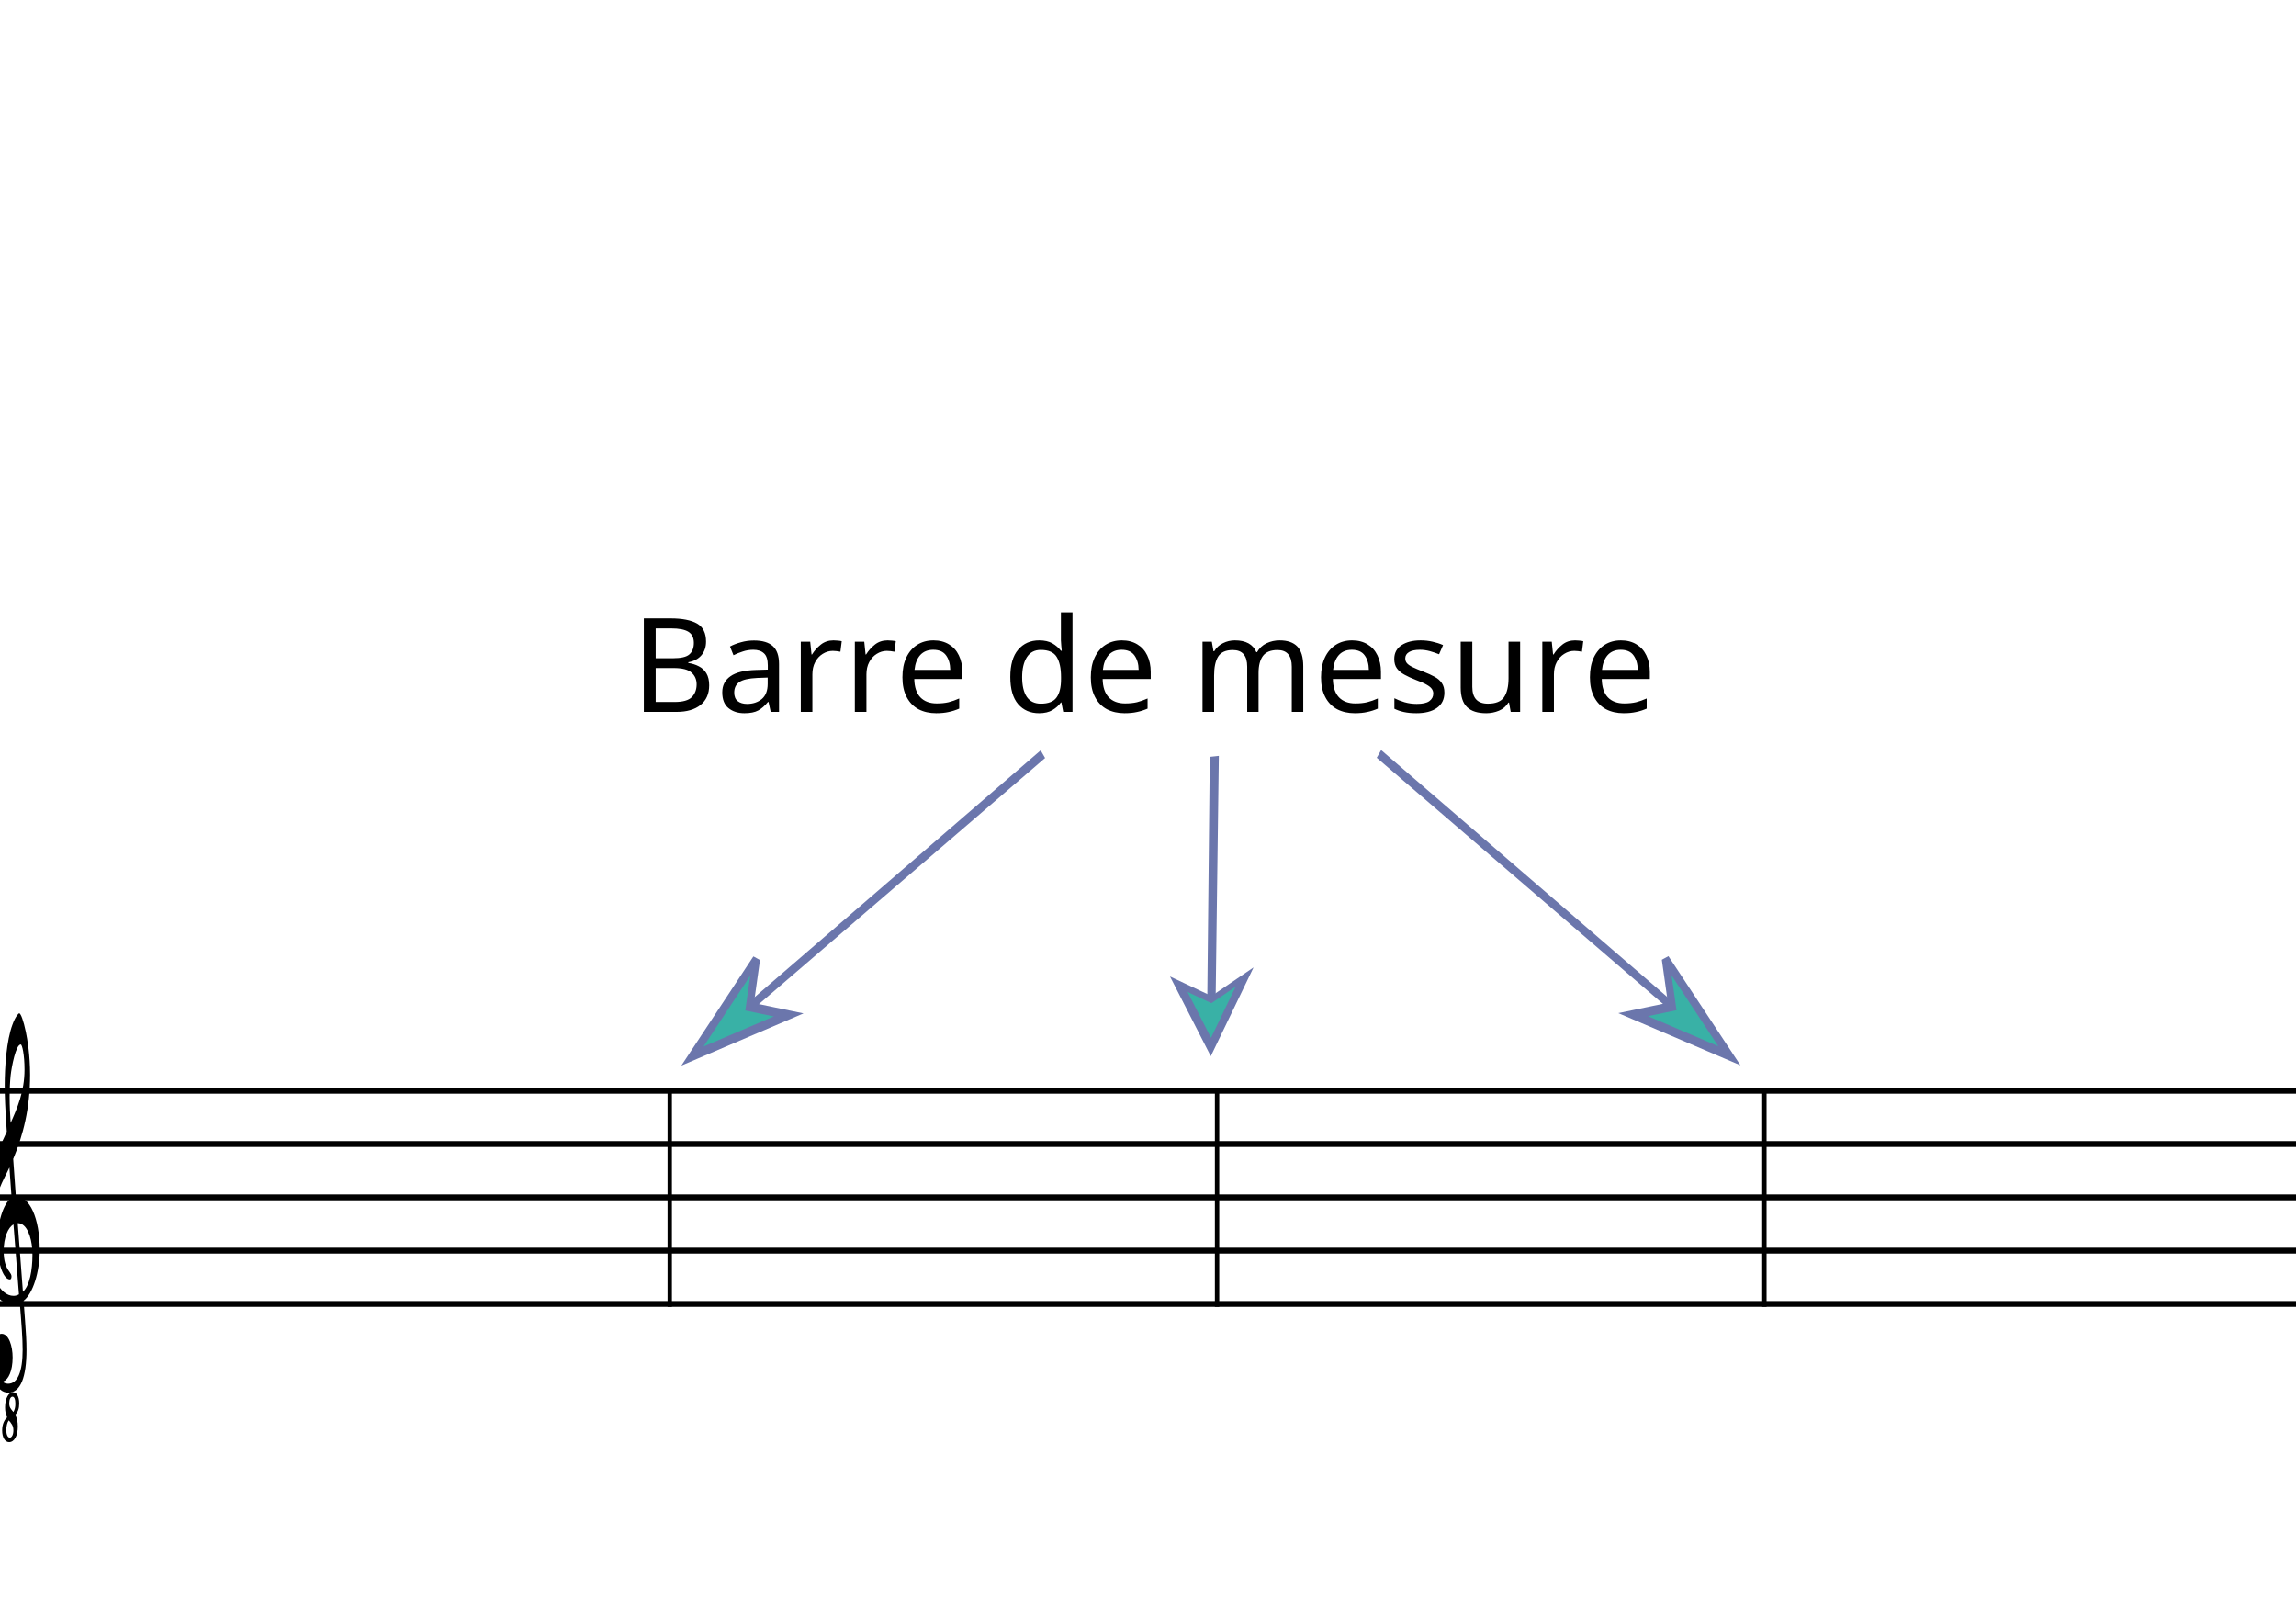
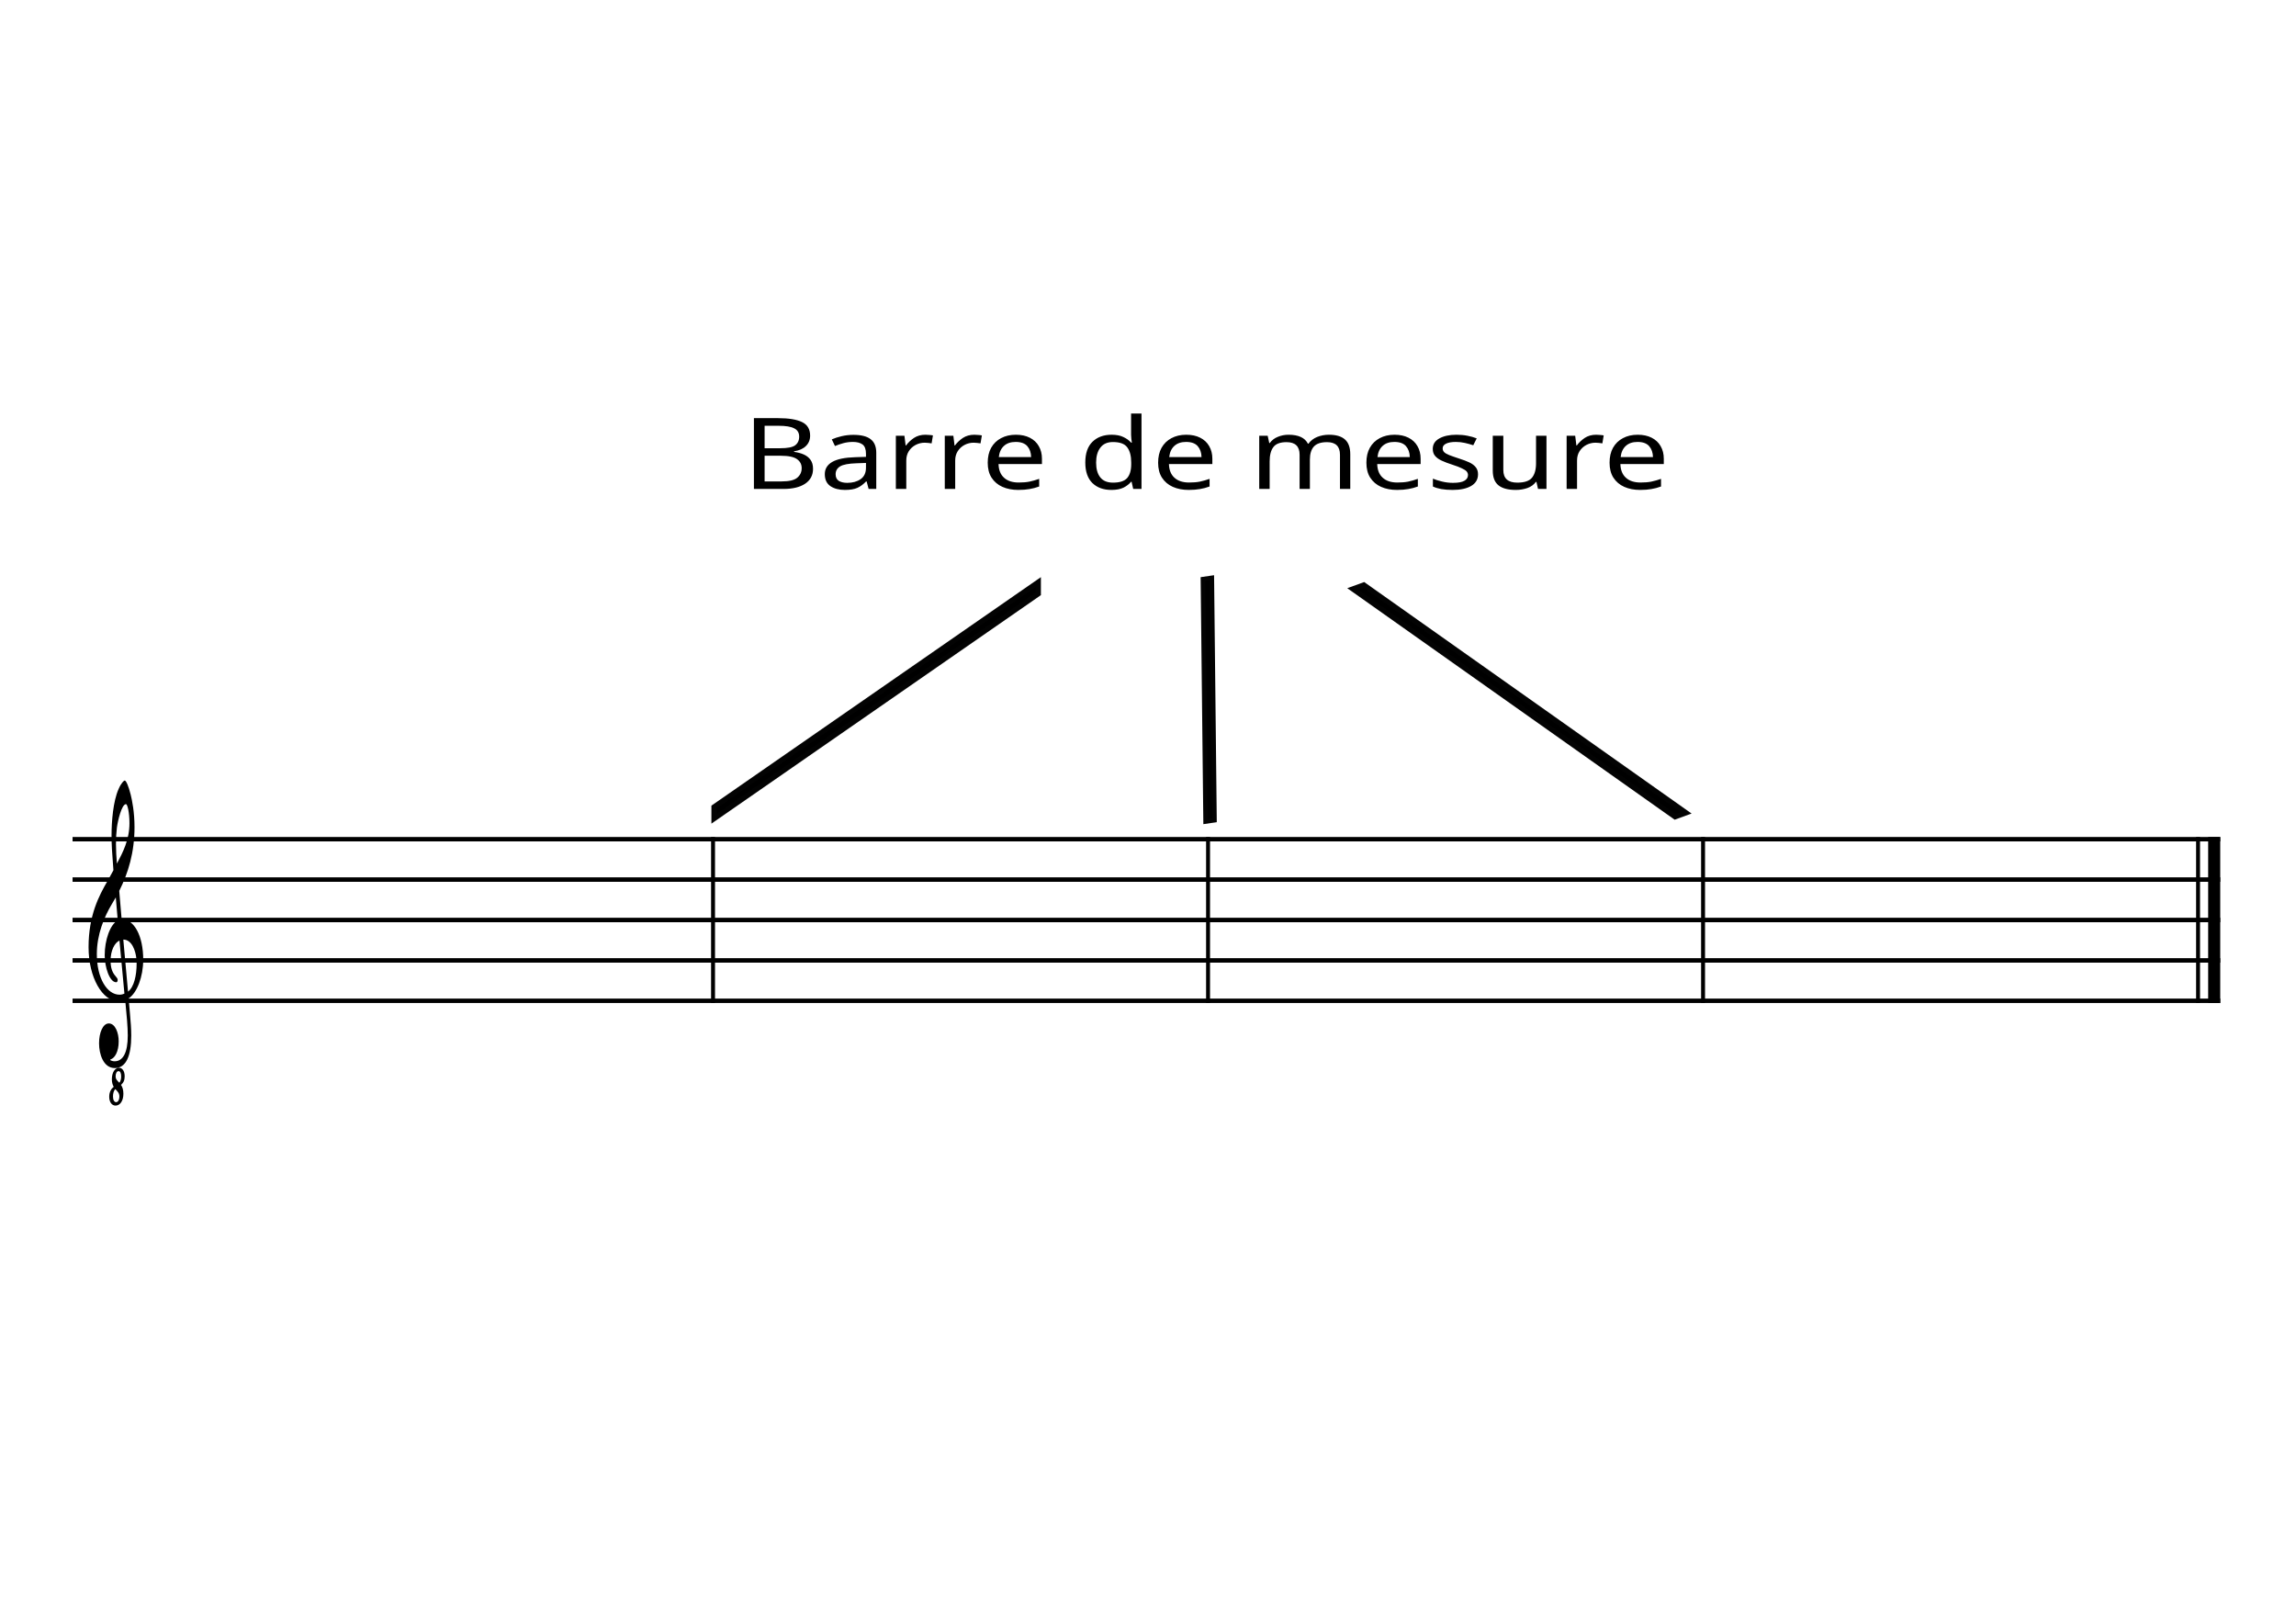
- <svg xmlns="http://www.w3.org/2000/svg" xmlns:ns1="http://www.openswatchbook.org/uri/2009/osb" width="297mm" height="210mm" viewBox="0 0 297 210" version="1.1" id="svg152">
+ <svg xmlns="http://www.w3.org/2000/svg" width="297mm" height="210mm" viewBox="0 0 297 210" version="1.1" id="svg152">
  <defs id="defs146">
    <marker orient="auto" refY="0.0" refX="0.0" id="marker11645" style="overflow:visible">
      <path id="path11643" d="M 5.77,0.0 L -2.88,5.0 L -2.88,-5.0 L 5.77,0.0 z " style="fill-rule:evenodd;stroke:#6b76ac;stroke-width:1pt;stroke-opacity:1;fill:#39b1a6;fill-opacity:1" transform="scale(-0.8)" />
    </marker>
    <marker orient="auto" refY="0.0" refX="0.0" id="SquareS" style="overflow:visible">
      <path id="path8735" d="M -5.0,-5.0 L -5.0,5.0 L 5.0,5.0 L 5.0,-5.0 L -5.0,-5.0 z " style="fill-rule:evenodd;stroke:#6b76ac;stroke-width:1pt;stroke-opacity:1;fill:#39b1a6;fill-opacity:1" transform="scale(0.2)" />
    </marker>
    <marker orient="auto" refY="0.0" refX="0.0" id="DiamondS" style="overflow:visible">
      <path id="path8744" d="M 0,-7.071 L -7.071,0 L 0,7.071 L 7.071,0 L 0,-7.071 z " style="fill-rule:evenodd;stroke:#6b76ac;stroke-width:1pt;stroke-opacity:1;fill:#39b1a6;fill-opacity:1" transform="scale(0.2)" />
    </marker>
    <marker orient="auto" refY="0.0" refX="0.0" id="TriangleInL" style="overflow:visible">
      <path id="path8792" d="M 5.77,0.0 L -2.88,5.0 L -2.88,-5.0 L 5.77,0.0 z " style="fill-rule:evenodd;stroke:#6b76ac;stroke-width:1pt;stroke-opacity:1;fill:#39b1a6;fill-opacity:1" transform="scale(-0.8)" />
    </marker>
    <marker orient="auto" refY="0.0" refX="0.0" id="marker11311" style="overflow:visible">
      <path id="path11309" d="M 0.0,0.0 L 5.0,-5.0 L -12.5,0.0 L 5.0,5.0 L 0.0,0.0 z " style="fill-rule:evenodd;stroke:#6b76ac;stroke-width:1pt;stroke-opacity:1;fill:#39b1a6;fill-opacity:1" transform="scale(0.4) translate(10,0)" />
    </marker>
    <marker orient="auto" refY="0.0" refX="0.0" id="marker11241" style="overflow:visible">
      <path id="path11239" d="M 0.0,0.0 L 5.0,-5.0 L -12.5,0.0 L 5.0,5.0 L 0.0,0.0 z " style="fill-rule:evenodd;stroke:#6b76ac;stroke-width:1pt;stroke-opacity:1;fill:#39b1a6;fill-opacity:1" transform="scale(0.4) translate(10,0)" />
    </marker>
    <marker orient="auto" refY="0.0" refX="0.0" id="marker11177" style="overflow:visible">
      <path id="path11175" d="M 0.0,0.0 L 5.0,-5.0 L -12.5,0.0 L 5.0,5.0 L 0.0,0.0 z " style="fill-rule:evenodd;stroke:#6b76ac;stroke-width:1pt;stroke-opacity:1;fill:#39b1a6;fill-opacity:1" transform="scale(0.8) translate(12.5,0)" />
    </marker>
-     <linearGradient id="linearGradient10758" ns1:paint="solid">
+     <linearGradient id="linearGradient10758">
      <stop style="stop-color:#000000;stop-opacity:1;" offset="0" id="stop10756" />
    </linearGradient>
-     <linearGradient id="linearGradient10712" ns1:paint="solid">
+     <linearGradient id="linearGradient10712">
      <stop style="stop-color:#000000;stop-opacity:1;" offset="0" id="stop10710" />
    </linearGradient>
-     <linearGradient id="linearGradient10642" ns1:paint="solid">
+     <linearGradient id="linearGradient10642">
      <stop style="stop-color:#000000;stop-opacity:1;" offset="0" id="stop10640" />
    </linearGradient>
-     <linearGradient id="linearGradient10620" ns1:paint="solid">
+     <linearGradient id="linearGradient10620">
      <stop style="stop-color:#000000;stop-opacity:1;" offset="0" id="stop10618" />
    </linearGradient>
    <marker orient="auto" refY="0.0" refX="0.0" id="Arrow1Lstart" style="overflow:visible">
      <path id="path8659" d="M 0.0,0.0 L 5.0,-5.0 L -12.5,0.0 L 5.0,5.0 L 0.0,0.0 z " style="fill-rule:evenodd;stroke:#6b76ac;stroke-width:1pt;stroke-opacity:1;fill:#39b1a6;fill-opacity:1" transform="scale(0.8) translate(12.5,0)" />
    </marker>
    <marker orient="auto" refY="0.0" refX="0.0" id="Arrow1Lend" style="overflow:visible;">
      <path id="path8662" d="M 0.0,0.0 L 5.0,-5.0 L -12.5,0.0 L 5.0,5.0 L 0.0,0.0 z " style="fill-rule:evenodd;stroke:#6b76ac;stroke-width:1pt;stroke-opacity:1;fill:#39b1a6;fill-opacity:1" transform="scale(0.8) rotate(180) translate(12.5,0)" />
    </marker>
    <marker orient="auto" refY="0.0" refX="0.0" id="Tail" style="overflow:visible">
      <g id="g8707" transform="scale(-1.2)" style="stroke:#6b76ac;stroke-opacity:1;fill:#39b1a6;fill-opacity:1">
        <path id="path8695" d="M -3.805,-3.959 L 0.544,0" style="fill:#39b1a6;fill-rule:evenodd;stroke:#6b76ac;stroke-width:0.8;stroke-linecap:round;stroke-opacity:1;fill-opacity:1" />
        <path id="path8697" d="M -1.287,-3.959 L 3.062,0" style="fill:#39b1a6;fill-rule:evenodd;stroke:#6b76ac;stroke-width:0.8;stroke-linecap:round;stroke-opacity:1;fill-opacity:1" />
        <path id="path8699" d="M 1.305,-3.959 L 5.654,0" style="fill:#39b1a6;fill-rule:evenodd;stroke:#6b76ac;stroke-width:0.8;stroke-linecap:round;stroke-opacity:1;fill-opacity:1" />
        <path id="path8701" d="M -3.805,4.178 L 0.544,0.22" style="fill:#39b1a6;fill-rule:evenodd;stroke:#6b76ac;stroke-width:0.8;stroke-linecap:round;stroke-opacity:1;fill-opacity:1" />
        <path id="path8703" d="M -1.287,4.178 L 3.062,0.22" style="fill:#39b1a6;fill-rule:evenodd;stroke:#6b76ac;stroke-width:0.8;stroke-linecap:round;stroke-opacity:1;fill-opacity:1" />
        <path id="path8705" d="M 1.305,4.178 L 5.654,0.22" style="fill:#39b1a6;fill-rule:evenodd;stroke:#6b76ac;stroke-width:0.8;stroke-linecap:round;stroke-opacity:1;fill-opacity:1" />
      </g>
    </marker>
    <marker orient="auto" refY="0.0" refX="0.0" id="Arrow1Mstart" style="overflow:visible">
      <path id="path8665" d="M 0.0,0.0 L 5.0,-5.0 L -12.5,0.0 L 5.0,5.0 L 0.0,0.0 z " style="fill-rule:evenodd;stroke:#6b76ac;stroke-width:1pt;stroke-opacity:1;fill:#39b1a6;fill-opacity:1" transform="scale(0.4) translate(10,0)" />
    </marker>
    <marker orient="auto" refY="0" refX="0" id="marker11177-7" style="overflow:visible">
      <path id="path11175-5" d="M 0,0 5,-5 -12.5,0 5,5 Z" style="fill:#39b1a6;fill-opacity:1;fill-rule:evenodd;stroke:#6b76ac;stroke-width:1pt;stroke-opacity:1" transform="matrix(0.8,0,0,0.8,10,0)" />
    </marker>
    <marker orient="auto" refY="0" refX="0" id="marker11177-7-6" style="overflow:visible">
      <path id="path11175-5-2" d="M 0,0 5,-5 -12.5,0 5,5 Z" style="fill:#39b1a6;fill-opacity:1;fill-rule:evenodd;stroke:#6b76ac;stroke-width:1pt;stroke-opacity:1" transform="matrix(0.8,0,0,0.8,10,0)" />
    </marker>
    <marker orient="auto" refY="0" refX="0" id="marker11177-7-6-2" style="overflow:visible">
      <path id="path11175-5-2-7" d="M 0,0 5,-5 -12.5,0 5,5 Z" style="fill:#39b1a6;fill-opacity:1;fill-rule:evenodd;stroke:#6b76ac;stroke-width:1pt;stroke-opacity:1" transform="matrix(0.8,0,0,0.8,10,0)" />
    </marker>
  </defs>
  <g id="layer1" transform="translate(0,-87)">
-     <polyline transform="matrix(0.1265103,0,0,0.2779791,-47.55211,51.77524)" style="fill:none;stroke:#000000;stroke-width:2.73;stroke-linejoin:bevel" class="StaffLines" points="336.599,634.199 2764.6,634.199" id="polyline8" />
-     <polyline transform="matrix(0.1265103,0,0,0.2779791,-47.55211,51.77524)" style="fill:none;stroke:#000000;stroke-width:2.73;stroke-linejoin:bevel" class="StaffLines" points="336.599,658.999 2764.6,658.999" id="polyline10" />
-     <polyline transform="matrix(0.1265103,0,0,0.2779791,-47.55211,51.77524)" style="fill:none;stroke:#000000;stroke-width:2.73;stroke-linejoin:bevel" class="StaffLines" points="336.599,683.799 2764.6,683.799" id="polyline12" />
-     <polyline transform="matrix(0.1265103,0,0,0.2779791,-47.55211,51.77524)" style="fill:none;stroke:#000000;stroke-width:2.73;stroke-linejoin:bevel" class="StaffLines" points="336.599,708.599 2764.6,708.599" id="polyline14" />
-     <polyline transform="matrix(0.1265103,0,0,0.2779791,-47.55211,51.77524)" style="fill:none;stroke:#000000;stroke-width:2.73;stroke-linejoin:bevel" class="StaffLines" points="336.599,733.399 2764.6,733.399" id="polyline16" />
-     <polyline transform="matrix(0.1265103,0,0,0.2779791,-47.55211,51.77524)" style="fill:none;stroke:#000000;stroke-width:4.46;stroke-linejoin:bevel" class="BarLine" points="2739.55,632.835 2739.55,734.763" id="polyline18" />
-     <polyline transform="matrix(0.1265103,0,0,0.2779791,-47.55211,51.77524)" style="fill:none;stroke:#000000;stroke-width:13.64;stroke-linejoin:bevel" class="BarLine" points="2757.78,632.835 2757.78,734.763" id="polyline20" />
-     <polyline transform="matrix(0.1265103,0,0,0.2779791,-47.55211,51.77524)" style="fill:none;stroke:#000000;stroke-width:4.46;stroke-linejoin:bevel" class="BarLine" points="1060.68,632.835 1060.68,734.763" id="polyline22" />
-     <polyline transform="matrix(0.1265103,0,0,0.2779791,-47.55211,51.77524)" style="fill:none;stroke:#000000;stroke-width:4.46;stroke-linejoin:bevel" class="BarLine" points="1620.31,632.835 1620.31,734.763" id="polyline24" />
-     <polyline transform="matrix(0.1265103,0,0,0.2779791,-47.55211,51.77524)" style="fill:none;stroke:#000000;stroke-width:4.46;stroke-linejoin:bevel" class="BarLine" points="2179.93,632.835 2179.93,734.763" id="polyline26" />
-     <path style="stroke-width:0.184" class="Clef" d="m 5.139,248.669 c 0,-4.136 -1.307,-6.95 -3.09,-6.95 -0.122,-1.655 -0.233,-3.309 -0.342,-4.826 1.283,-3.063 2.185,-6.536 2.185,-10.892 0,-2.538 -0.342,-4.55 -0.55,-5.545 -0.292,-1.405 -0.647,-2.4 -0.855,-2.4 -0.084,0 -0.475,0.362 -0.866,1.435 -0.794,2.098 -1.013,5.597 -1.013,7.915 0,1.491 0.061,2.839 0.269,5.959 -0.013,0 -0.649,1.461 -0.905,1.956 -1.113,2.318 -2.651,5.679 -2.651,11.168 0,5.183 1.991,9.238 4.264,9.238 0.353,0 0.683,-0.082 0.977,-0.194 0.219,2.65 0.366,4.58 0.366,6.041 0,2.87 -0.66,4.386 -1.882,4.386 -0.305,0 -0.561,-0.138 -0.574,-0.168 -0.023,0 -0.048,-0.026 -0.048,-0.052 0,-0.056 0.025,-0.086 0.061,-0.112 0.574,-0.194 1.147,-1.297 1.147,-3.059 0,-1.491 -0.5,-3.063 -1.416,-3.063 -0.844,0 -1.393,1.573 -1.393,3.391 0,1.823 0.611,4.223 2.26,4.223 1.576,0 2.346,-2.016 2.346,-5.545 0,-1.073 -0.073,-2.314 -0.195,-3.886 -0.036,-0.551 -0.097,-1.409 -0.183,-2.456 1.197,-0.909 2.088,-3.697 2.088,-6.562 M 1.377,226.083 c 0.122,-1.103 0.672,-3.998 1.307,-3.998 0.183,0 0.489,1.323 0.489,3.253 0,2.839 -0.952,4.994 -1.796,6.894 -0.073,-1.103 -0.134,-2.206 -0.134,-3.335 0,-1.047 0.048,-1.96 0.134,-2.814 m 0.366,28.515 c -1.746,0 -3.237,-2.758 -3.237,-6.924 0,-3.361 1.063,-6.368 2.126,-8.492 0.206,-0.388 0.403,-0.801 0.586,-1.185 0.109,1.486 0.208,2.758 0.281,3.917 -1.113,0.715 -1.868,3.391 -1.868,5.955 0,1.96 0.672,4.606 1.649,4.606 0.097,0 0.208,-0.112 0.208,-0.388 0,-0.22 -0.111,-0.383 -0.269,-0.603 -0.477,-0.638 -0.746,-1.379 -0.746,-2.706 0,-1.68 0.563,-3.033 1.271,-3.417 l 0.708,9.044 c -0.244,0.138 -0.464,0.194 -0.708,0.194 m 1.221,-0.526 C 2.709,250.793 2.379,246.407 2.293,245.192 c 1.233,0 1.76,1.93 1.868,3.257 0.013,0.22 0.036,0.521 0.036,0.853 0,1.986 -0.366,3.998 -1.233,4.77 M 2.488,268.524 c 0,-1.021 -0.414,-1.461 -0.817,-1.461 -0.513,0 -1.015,0.715 -1.015,1.956 0,0.526 0.086,0.913 0.269,1.297 -0.317,0.276 -0.647,0.827 -0.647,1.685 0,0.909 0.366,1.517 0.905,1.517 0.658,0 1.122,-0.827 1.122,-2.016 0,-0.633 -0.122,-1.155 -0.342,-1.517 0.355,-0.358 0.525,-0.797 0.525,-1.461 m -0.756,1.103 c -0.183,-0.22 -0.233,-0.276 -0.269,-0.332 l -0.013,-0.026 c -0.195,-0.25 -0.256,-0.444 -0.256,-0.771 0,-0.5 0.172,-0.857 0.416,-0.857 0.244,0 0.378,0.332 0.378,0.909 0,0.444 -0.073,0.745 -0.256,1.077 m -0.466,3.309 c -0.267,0 -0.45,-0.383 -0.45,-0.965 0,-0.521 0.109,-0.991 0.317,-1.267 0.05,0.056 0.061,0.082 0.097,0.108 0.147,0.168 0.147,0.168 0.172,0.224 0.244,0.302 0.33,0.577 0.33,0.965 0,0.521 -0.197,0.935 -0.466,0.935" id="path28" />
-     <text xml:space="preserve" style="font-style:normal;font-variant:normal;font-weight:normal;font-stretch:normal;font-size:16.933px;line-height:1.25;font-family:Chandas;-inkscape-font-specification:Chandas;letter-spacing:0px;word-spacing:0px;fill:#000000;fill-opacity:1;stroke:none;stroke-width:0.265" x="81.643" y="179.071" id="text194">
-       <tspan id="tspan192" x="81.643" y="179.071" style="font-style:normal;font-variant:normal;font-weight:normal;font-stretch:normal;font-size:16.933px;font-family:Chandas;-inkscape-font-specification:Chandas;stroke-width:0.265">Barre de mesure</tspan>
+     <polyline transform="matrix(0.1144195,0,0,0.2107109,-29.1265,61.90243)" style="fill:none;stroke:#000000;stroke-width:2.73;stroke-linejoin:bevel" class="StaffLines" points="336.599,634.199 2764.6,634.199" id="polyline8" />
+     <polyline transform="matrix(0.1144195,0,0,0.2107109,-29.1265,61.90243)" style="fill:none;stroke:#000000;stroke-width:2.73;stroke-linejoin:bevel" class="StaffLines" points="336.599,658.999 2764.6,658.999" id="polyline10" />
+     <polyline transform="matrix(0.1144195,0,0,0.2107109,-29.1265,61.90243)" style="fill:none;stroke:#000000;stroke-width:2.73;stroke-linejoin:bevel" class="StaffLines" points="336.599,683.799 2764.6,683.799" id="polyline12" />
+     <polyline transform="matrix(0.1144195,0,0,0.2107109,-29.1265,61.90243)" style="fill:none;stroke:#000000;stroke-width:2.73;stroke-linejoin:bevel" class="StaffLines" points="336.599,708.599 2764.6,708.599" id="polyline14" />
+     <polyline transform="matrix(0.1144195,0,0,0.2107109,-29.1265,61.90243)" style="fill:none;stroke:#000000;stroke-width:2.73;stroke-linejoin:bevel" class="StaffLines" points="336.599,733.399 2764.6,733.399" id="polyline16" />
+     <polyline transform="matrix(0.1144195,0,0,0.2107109,-29.1265,61.90243)" style="fill:none;stroke:#000000;stroke-width:4.46;stroke-linejoin:bevel" class="BarLine" points="2739.55,632.835 2739.55,734.763" id="polyline18" />
+     <polyline transform="matrix(0.1144195,0,0,0.2107109,-29.1265,61.90243)" style="fill:none;stroke:#000000;stroke-width:13.64;stroke-linejoin:bevel" class="BarLine" points="2757.78,632.835 2757.78,734.763" id="polyline20" />
+     <polyline transform="matrix(0.1144195,0,0,0.2107109,-29.1265,61.90243)" style="fill:none;stroke:#000000;stroke-width:4.46;stroke-linejoin:bevel" class="BarLine" points="1060.68,632.835 1060.68,734.763" id="polyline22" />
+     <polyline transform="matrix(0.1144195,0,0,0.2107109,-29.1265,61.90243)" style="fill:none;stroke:#000000;stroke-width:4.46;stroke-linejoin:bevel" class="BarLine" points="1620.31,632.835 1620.31,734.763" id="polyline24" />
+     <polyline transform="matrix(0.1144195,0,0,0.2107109,-29.1265,61.90243)" style="fill:none;stroke:#000000;stroke-width:4.46;stroke-linejoin:bevel" class="BarLine" points="2179.93,632.835 2179.93,734.763" id="polyline26" />
+     <path style="stroke-width:0.152" class="Clef" d="m 18.528,211.15 c 0,-3.135 -1.182,-5.268 -2.795,-5.268 -0.11,-1.254 -0.211,-2.508 -0.309,-3.658 1.16,-2.322 1.976,-4.955 1.976,-8.257 0,-1.924 -0.309,-3.449 -0.497,-4.203 -0.264,-1.065 -0.585,-1.819 -0.773,-1.819 -0.076,0 -0.43,0.274 -0.784,1.088 -0.718,1.59 -0.917,4.242 -0.917,6 0,1.13 0.055,2.152 0.243,4.517 -0.012,0 -0.587,1.107 -0.818,1.483 -1.006,1.757 -2.398,4.305 -2.398,8.466 0,3.929 1.8,7.002 3.856,7.002 0.319,0 0.618,-0.062 0.884,-0.147 0.199,2.009 0.331,3.472 0.331,4.579 0,2.175 -0.597,3.325 -1.702,3.325 -0.276,0 -0.507,-0.105 -0.52,-0.127 -0.021,0 -0.043,-0.02 -0.043,-0.039 0,-0.042 0.022,-0.065 0.055,-0.085 0.52,-0.147 1.037,-0.983 1.037,-2.319 0,-1.13 -0.452,-2.322 -1.281,-2.322 -0.763,0 -1.26,1.192 -1.26,2.57 0,1.382 0.552,3.201 2.044,3.201 1.426,0 2.121,-1.528 2.121,-4.203 0,-0.813 -0.066,-1.754 -0.176,-2.946 -0.033,-0.418 -0.088,-1.068 -0.166,-1.862 1.082,-0.689 1.888,-2.802 1.888,-4.974 m -3.402,-17.12 c 0.11,-0.836 0.608,-3.031 1.182,-3.031 0.166,0 0.442,1.003 0.442,2.466 0,2.152 -0.861,3.785 -1.624,5.226 -0.066,-0.836 -0.121,-1.672 -0.121,-2.528 0,-0.794 0.043,-1.486 0.121,-2.133 m 0.331,21.615 c -1.579,0 -2.927,-2.09 -2.927,-5.248 0,-2.548 0.961,-4.827 1.923,-6.437 0.186,-0.294 0.364,-0.607 0.53,-0.898 0.098,1.127 0.188,2.09 0.254,2.969 -1.006,0.542 -1.69,2.57 -1.69,4.514 0,1.486 0.608,3.491 1.491,3.491 0.088,0 0.188,-0.085 0.188,-0.294 0,-0.167 -0.1,-0.291 -0.243,-0.457 -0.432,-0.483 -0.675,-1.045 -0.675,-2.051 0,-1.274 0.509,-2.299 1.15,-2.59 l 0.64,6.855 c -0.221,0.105 -0.419,0.147 -0.64,0.147 m 1.105,-0.398 c -0.231,-2.485 -0.53,-5.81 -0.608,-6.731 1.115,0 1.591,1.463 1.69,2.469 0.012,0.167 0.033,0.395 0.033,0.647 0,1.506 -0.331,3.031 -1.115,3.615 m -0.432,10.954 c 0,-0.774 -0.375,-1.107 -0.739,-1.107 -0.464,0 -0.918,0.542 -0.918,1.483 0,0.398 0.078,0.692 0.243,0.983 -0.287,0.209 -0.585,0.627 -0.585,1.277 0,0.689 0.331,1.15 0.818,1.15 0.596,0 1.015,-0.627 1.015,-1.528 0,-0.48 -0.11,-0.875 -0.309,-1.15 0.321,-0.271 0.475,-0.604 0.475,-1.107 m -0.684,0.836 c -0.166,-0.167 -0.211,-0.209 -0.243,-0.251 l -0.012,-0.02 c -0.176,-0.189 -0.231,-0.336 -0.231,-0.585 0,-0.379 0.155,-0.65 0.376,-0.65 0.221,0 0.342,0.251 0.342,0.689 0,0.336 -0.066,0.565 -0.231,0.816 m -0.421,2.508 c -0.242,0 -0.407,-0.291 -0.407,-0.732 0,-0.395 0.098,-0.751 0.287,-0.96 0.045,0.042 0.055,0.062 0.088,0.082 0.133,0.127 0.133,0.127 0.155,0.17 0.221,0.229 0.299,0.438 0.299,0.732 0,0.395 -0.178,0.709 -0.421,0.709" id="path28" />
+     <text xml:space="preserve" style="font-style:normal;font-variant:normal;font-weight:normal;font-stretch:normal;font-size:14.021px;line-height:1.25;font-family:Chandas;-inkscape-font-specification:Chandas;letter-spacing:0px;word-spacing:0px;fill:#000000;fill-opacity:1;stroke:none;stroke-width:0.219" x="87.922" y="164.108" id="text194" transform="scale(1.092319,0.9154832)">
+       <tspan id="tspan192" x="87.922" y="164.108" style="font-style:normal;font-variant:normal;font-weight:normal;font-stretch:normal;font-size:14.021px;font-family:Chandas;-inkscape-font-specification:Chandas;stroke-width:0.219">Barre de mesure</tspan>
    </text>
-     <path transform="matrix(0.2794761,-0.2407134,0.1977855,0.3401343,53.55711,192.9415)" style="opacity:1;fill:#39b1a6;fill-opacity:1;fill-rule:nonzero;stroke:#6b76ac;stroke-width:2.646;stroke-linecap:butt;stroke-linejoin:miter;stroke-miterlimit:4;stroke-dasharray:none;stroke-opacity:1;marker-start:url(#marker11177-7)" d="m 43.392,120.788 c 32.173,0 128.693,0.132 160.867,0.132 0,0 0,-0.132 0,-0.132 0,0 0,-0.132 0,-0.132 -32.173,0 -128.693,0.132 -160.867,0.132 z" id="path10833-5" />
-     <path transform="matrix(-0.2794761,-0.2407134,-0.1977855,0.3401343,259.7196,192.9067)" style="opacity:1;fill:#39b1a6;fill-opacity:1;fill-rule:nonzero;stroke:#6b76ac;stroke-width:2.646;stroke-linecap:butt;stroke-linejoin:miter;stroke-miterlimit:4;stroke-dasharray:none;stroke-opacity:1;marker-start:url(#marker11177-7-6)" d="m 43.392,120.788 c 32.173,0 128.693,0.132 160.867,0.132 0,0 0,-0.132 0,-0.132 0,0 0,-0.132 0,-0.132 -32.173,0 -128.693,0.132 -160.867,0.132 z" id="path10833-5-1" />
-     <path transform="matrix(0.00272687,-0.2317577,-0.4022851,0.04358023,205.1085,227.2056)" style="opacity:1;fill:#39b1a6;fill-opacity:1;fill-rule:nonzero;stroke:#6b76ac;stroke-width:2.646;stroke-linecap:butt;stroke-linejoin:miter;stroke-miterlimit:4;stroke-dasharray:none;stroke-opacity:1;marker-start:url(#marker11177-7-6-2)" d="m 43.392,120.788 c 32.173,0 128.693,0.132 160.867,0.132 0,0 0,-0.132 0,-0.132 0,0 0,-0.132 0,-0.132 -32.173,0 -128.693,0.132 -160.867,0.132 z" id="path10833-5-1-9" />
+     <rect style="fill:#000000;fill-opacity:1;stroke:#000000;stroke-width:1.616;stroke-opacity:0.985" id="rect8159" width="50.249" height="0.713" x="112.79" y="255.812" transform="matrix(0.8217782,-0.5698074,0,1,0,0)" />
+     <rect style="fill:#000000;fill-opacity:1;stroke:#000000;stroke-width:1.616;stroke-opacity:0.985" id="rect8159-3" width="50.249" height="0.713" x="-310.072" y="-38.801" transform="matrix(-0.8165452,-0.5772816,0.9396709,-0.3420797,0,0)" />
+     <rect style="fill:#000000;fill-opacity:1;stroke:#000000;stroke-width:1.158;stroke-opacity:0.985" id="rect8159-3-6" width="30.787" height="0.598" x="-215.37" y="-156.088" transform="matrix(-0.01096896,-0.9999398,-0.9895416,0.1442481,0,0)" />
  </g>
</svg>
